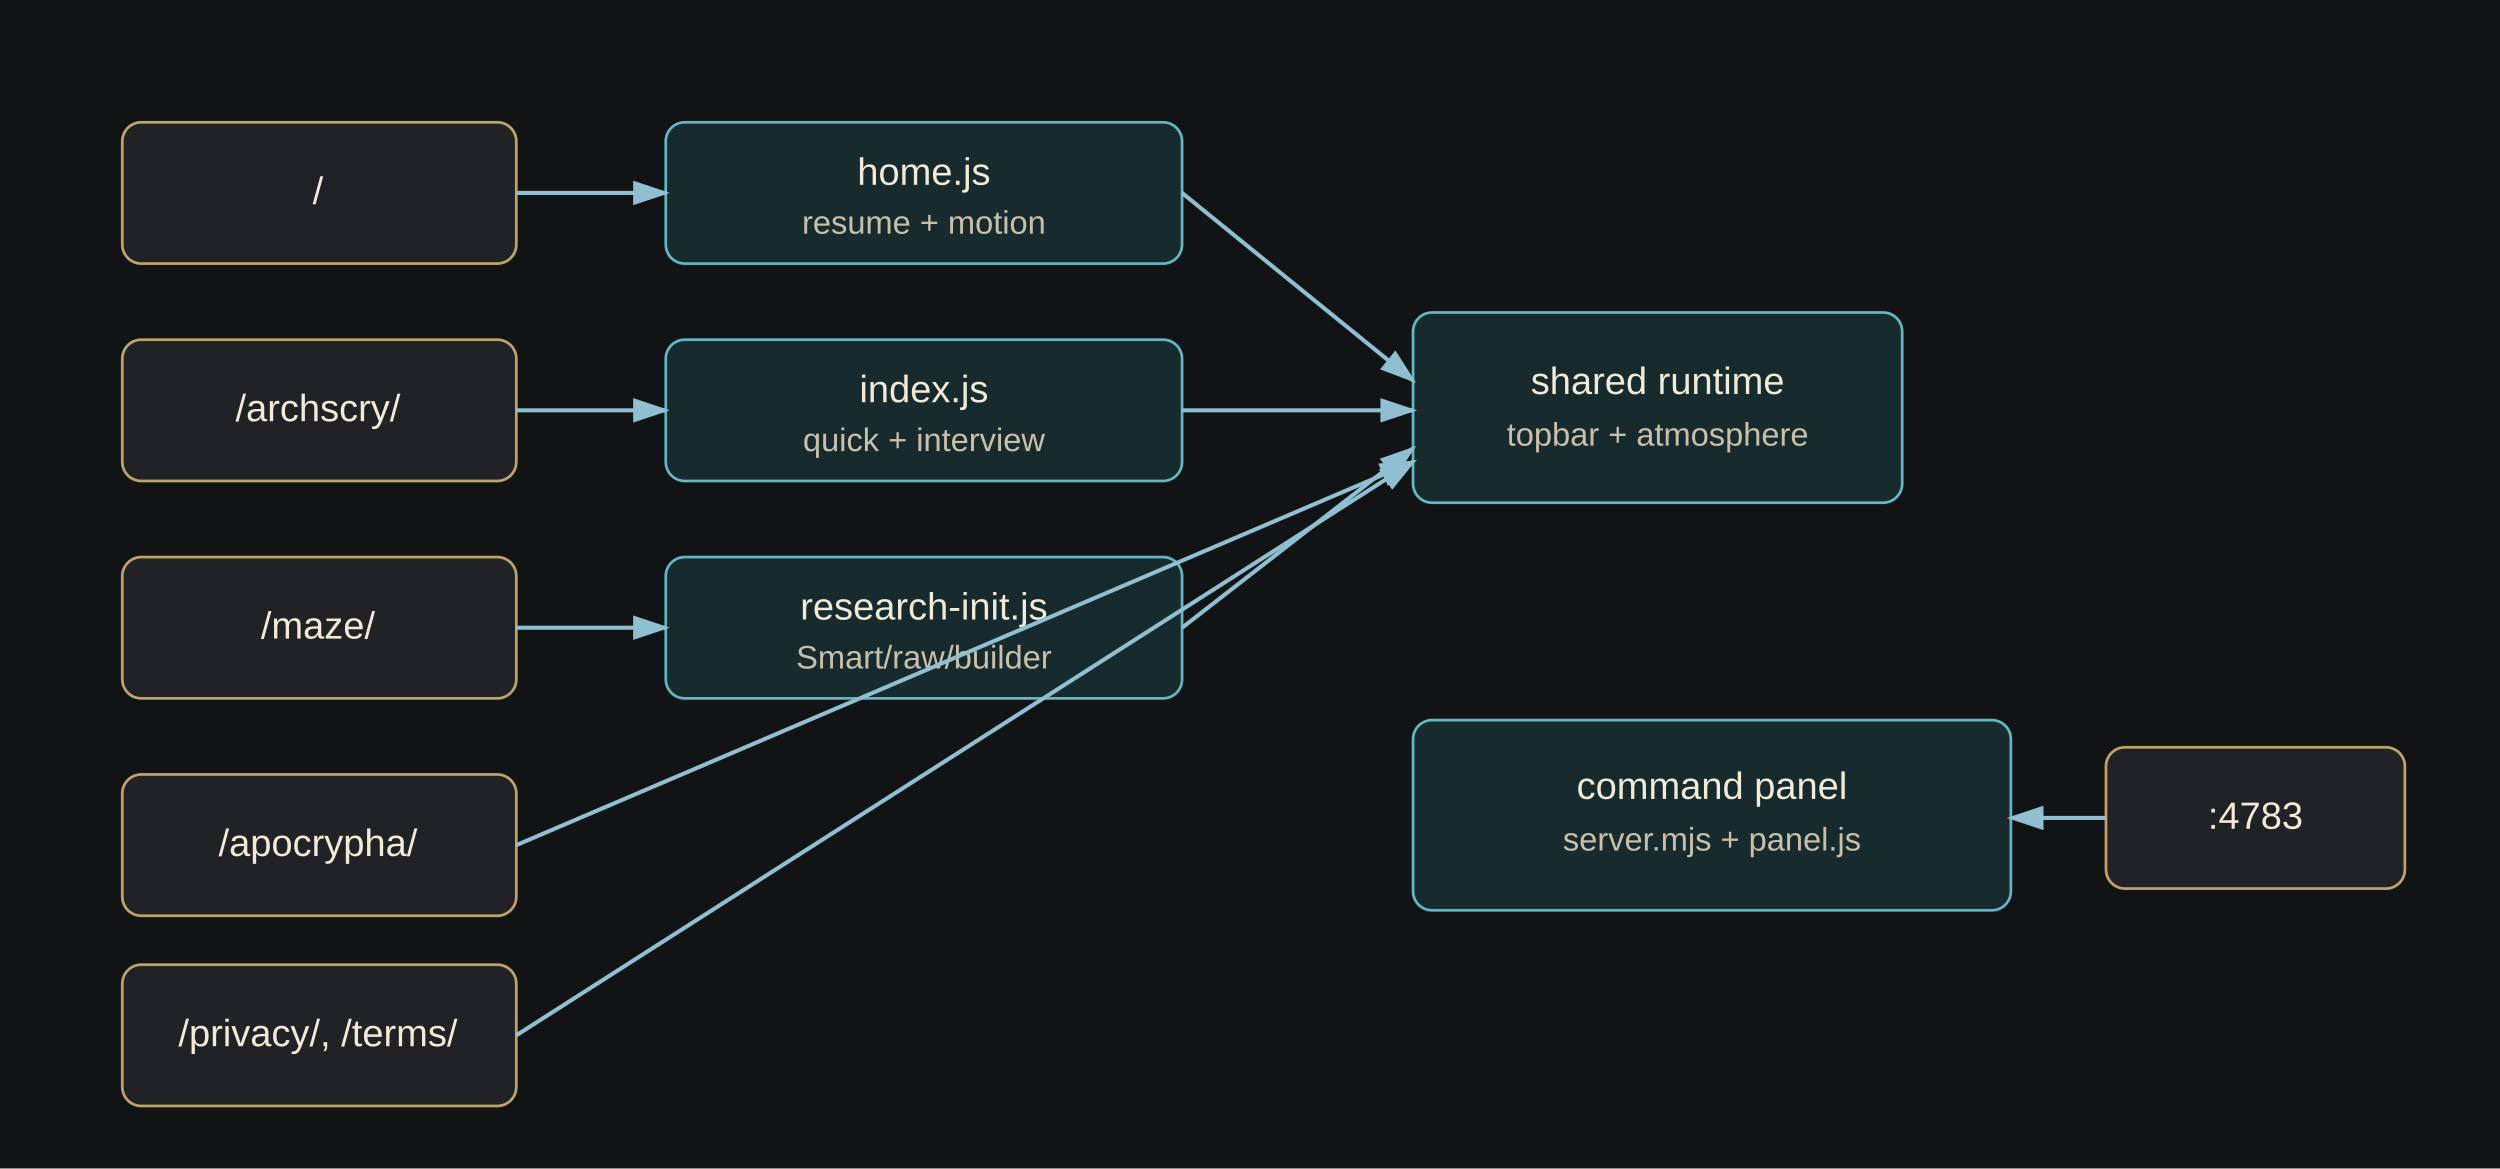
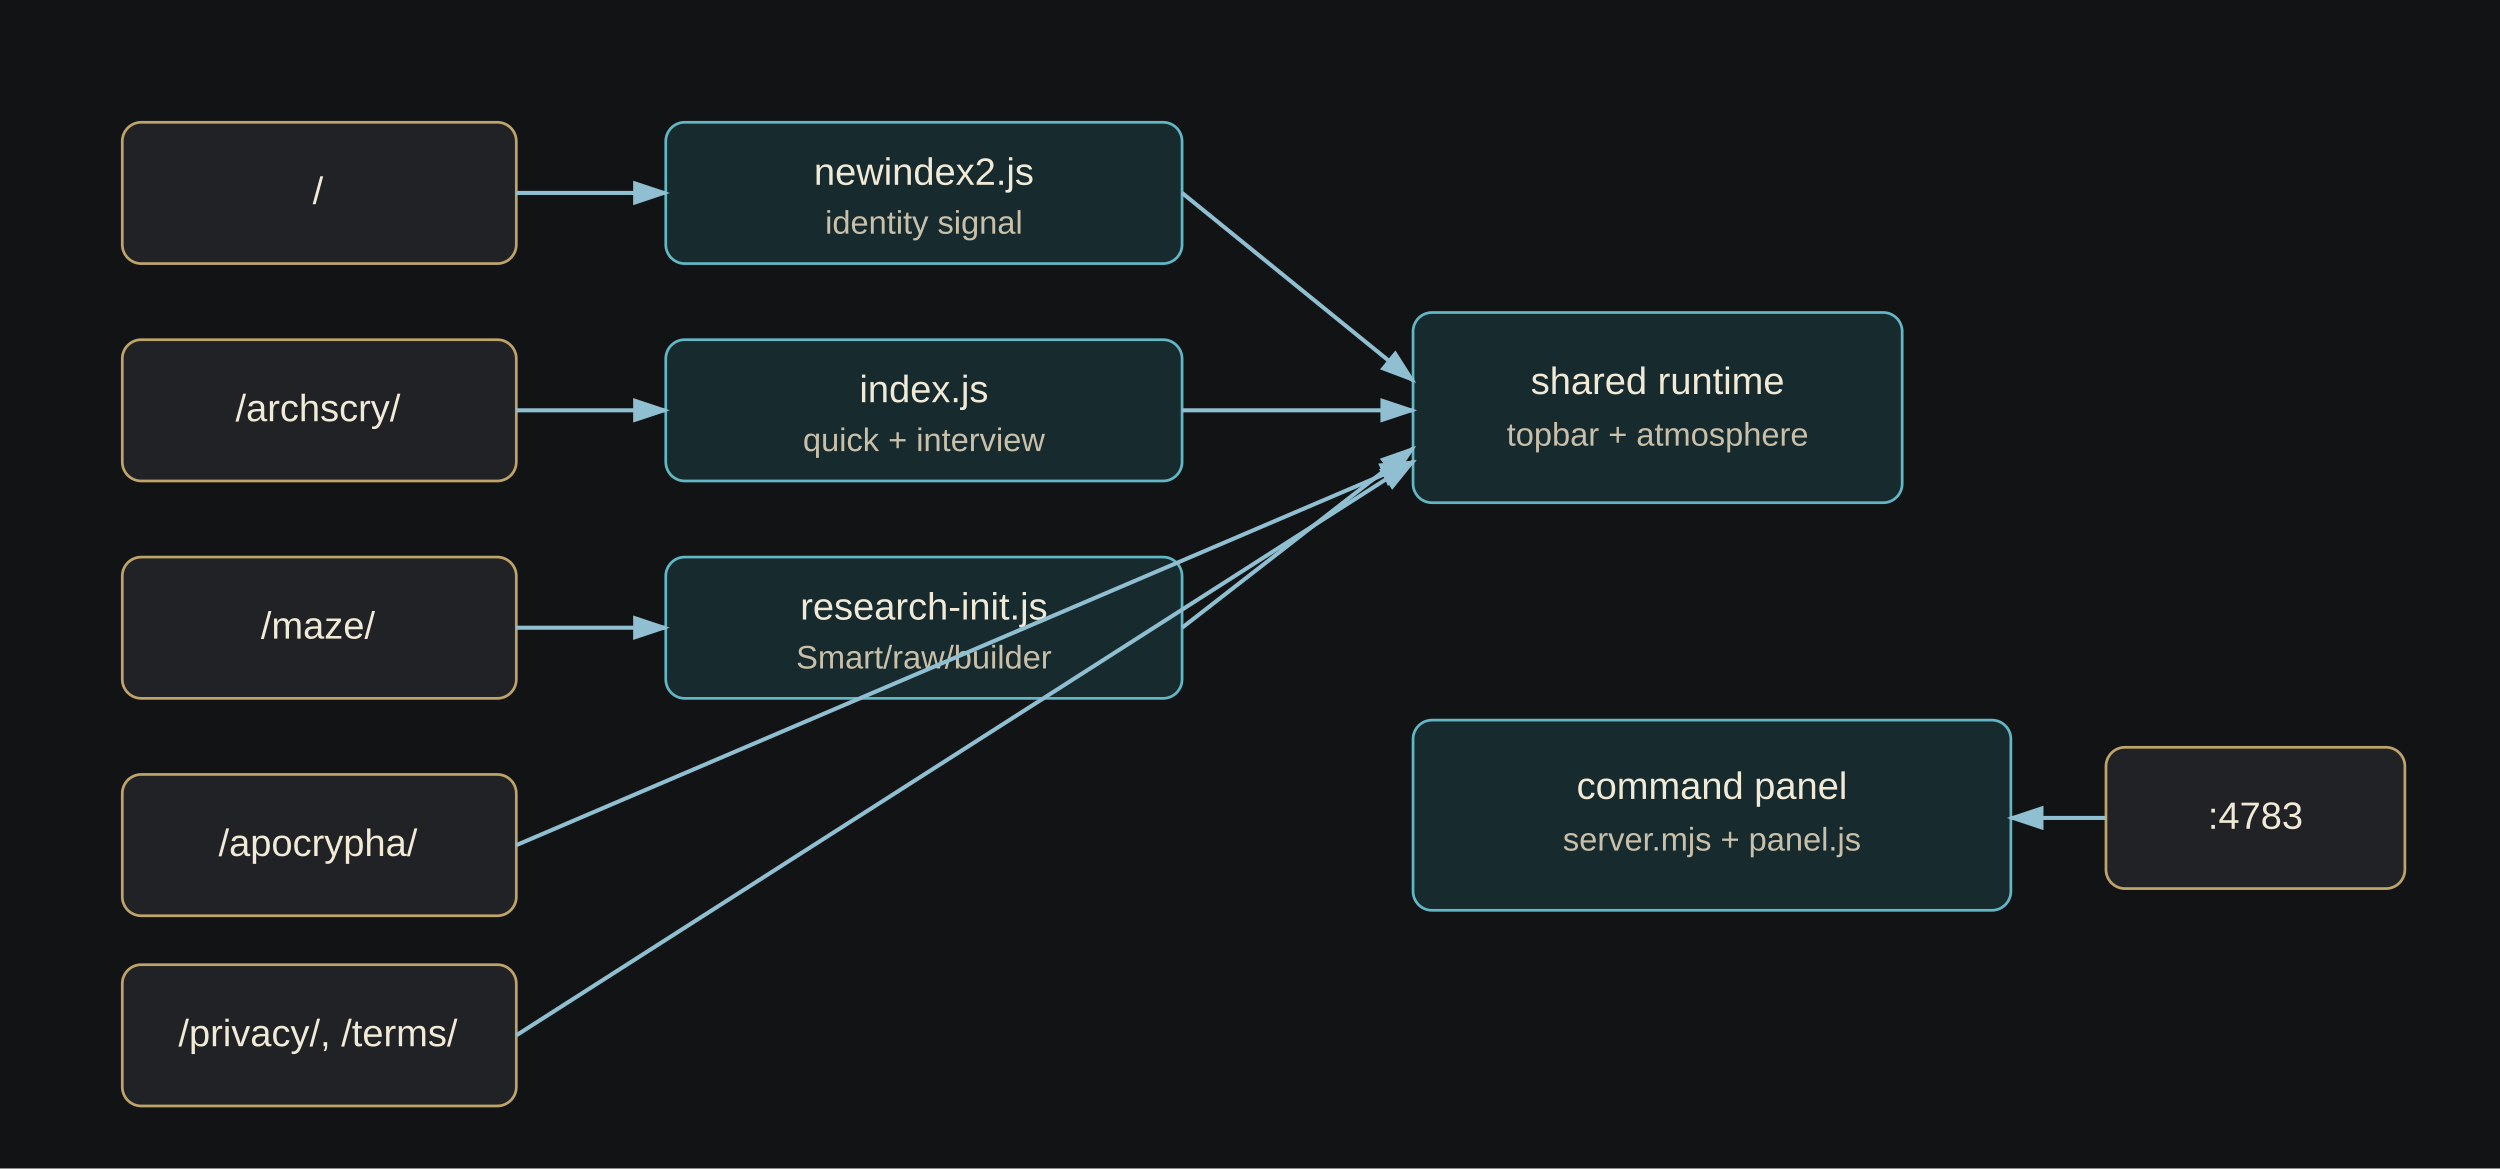
<svg xmlns="http://www.w3.org/2000/svg" width="920" height="430" viewBox="0 0 920 430" role="img" aria-labelledby="title desc">
  <defs>
    <marker id="arrow" markerWidth="10" markerHeight="10" refX="8" refY="3" orient="auto">
      <path d="M0,0 L0,6 L9,3 z" fill="#8fbfd0" />
    </marker>
    <style>.bg{fill:#121315}.route{fill:#202225;stroke:#bfa46a;rx:7}.run{fill:#172a2e;stroke:#62b7c4;rx:7}.text{fill:#f1ead7;font:14px Arial}.small{fill:#c9c0aa;font:12px Arial}.line{stroke:#8fbfd0;stroke-width:1.5;marker-end:url(#arrow)}</style>
  </defs>
  <rect class="bg" width="920" height="430" />
  <rect class="route" x="45" y="45" width="145" height="52" />
  <text class="text" x="117" y="75" text-anchor="middle">/</text>
  <rect class="run" x="245" y="45" width="190" height="52" />
-   <text class="text" x="340" y="68" text-anchor="middle">home.js</text>
-   <text class="small" x="340" y="86" text-anchor="middle">resume + motion</text>
+   <text class="text" x="340" y="68" text-anchor="middle">newindex2.js</text>
+   <text class="small" x="340" y="86" text-anchor="middle">identity signal</text>
  <rect class="route" x="45" y="125" width="145" height="52" />
  <text class="text" x="117" y="155" text-anchor="middle">/archscry/</text>
  <rect class="run" x="245" y="125" width="190" height="52" />
  <text class="text" x="340" y="148" text-anchor="middle">index.js</text>
  <text class="small" x="340" y="166" text-anchor="middle">quick + interview</text>
  <rect class="route" x="45" y="205" width="145" height="52" />
  <text class="text" x="117" y="235" text-anchor="middle">/maze/</text>
  <rect class="run" x="245" y="205" width="190" height="52" />
  <text class="text" x="340" y="228" text-anchor="middle">research-init.js</text>
  <text class="small" x="340" y="246" text-anchor="middle">Smart/raw/builder</text>
  <rect class="route" x="45" y="285" width="145" height="52" />
  <text class="text" x="117" y="315" text-anchor="middle">/apocrypha/</text>
  <rect class="route" x="45" y="355" width="145" height="52" />
  <text class="text" x="117" y="385" text-anchor="middle">/privacy/, /terms/</text>
  <rect class="run" x="520" y="115" width="180" height="70" />
  <text class="text" x="610" y="145" text-anchor="middle">shared runtime</text>
  <text class="small" x="610" y="164" text-anchor="middle">topbar + atmosphere</text>
  <rect class="run" x="520" y="265" width="220" height="70" />
  <text class="text" x="630" y="294" text-anchor="middle">command panel</text>
  <text class="small" x="630" y="313" text-anchor="middle">server.mjs + panel.js</text>
  <rect class="route" x="775" y="275" width="110" height="52" />
  <text class="text" x="830" y="305" text-anchor="middle">:4783</text>
  <line class="line" x1="190" y1="71" x2="245" y2="71" />
  <line class="line" x1="190" y1="151" x2="245" y2="151" />
  <line class="line" x1="190" y1="231" x2="245" y2="231" />
  <line class="line" x1="190" y1="311" x2="520" y2="170" />
  <line class="line" x1="190" y1="381" x2="520" y2="170" />
  <line class="line" x1="435" y1="71" x2="520" y2="140" />
  <line class="line" x1="435" y1="151" x2="520" y2="151" />
  <line class="line" x1="435" y1="231" x2="520" y2="165" />
  <line class="line" x1="775" y1="301" x2="740" y2="301" />
</svg>
